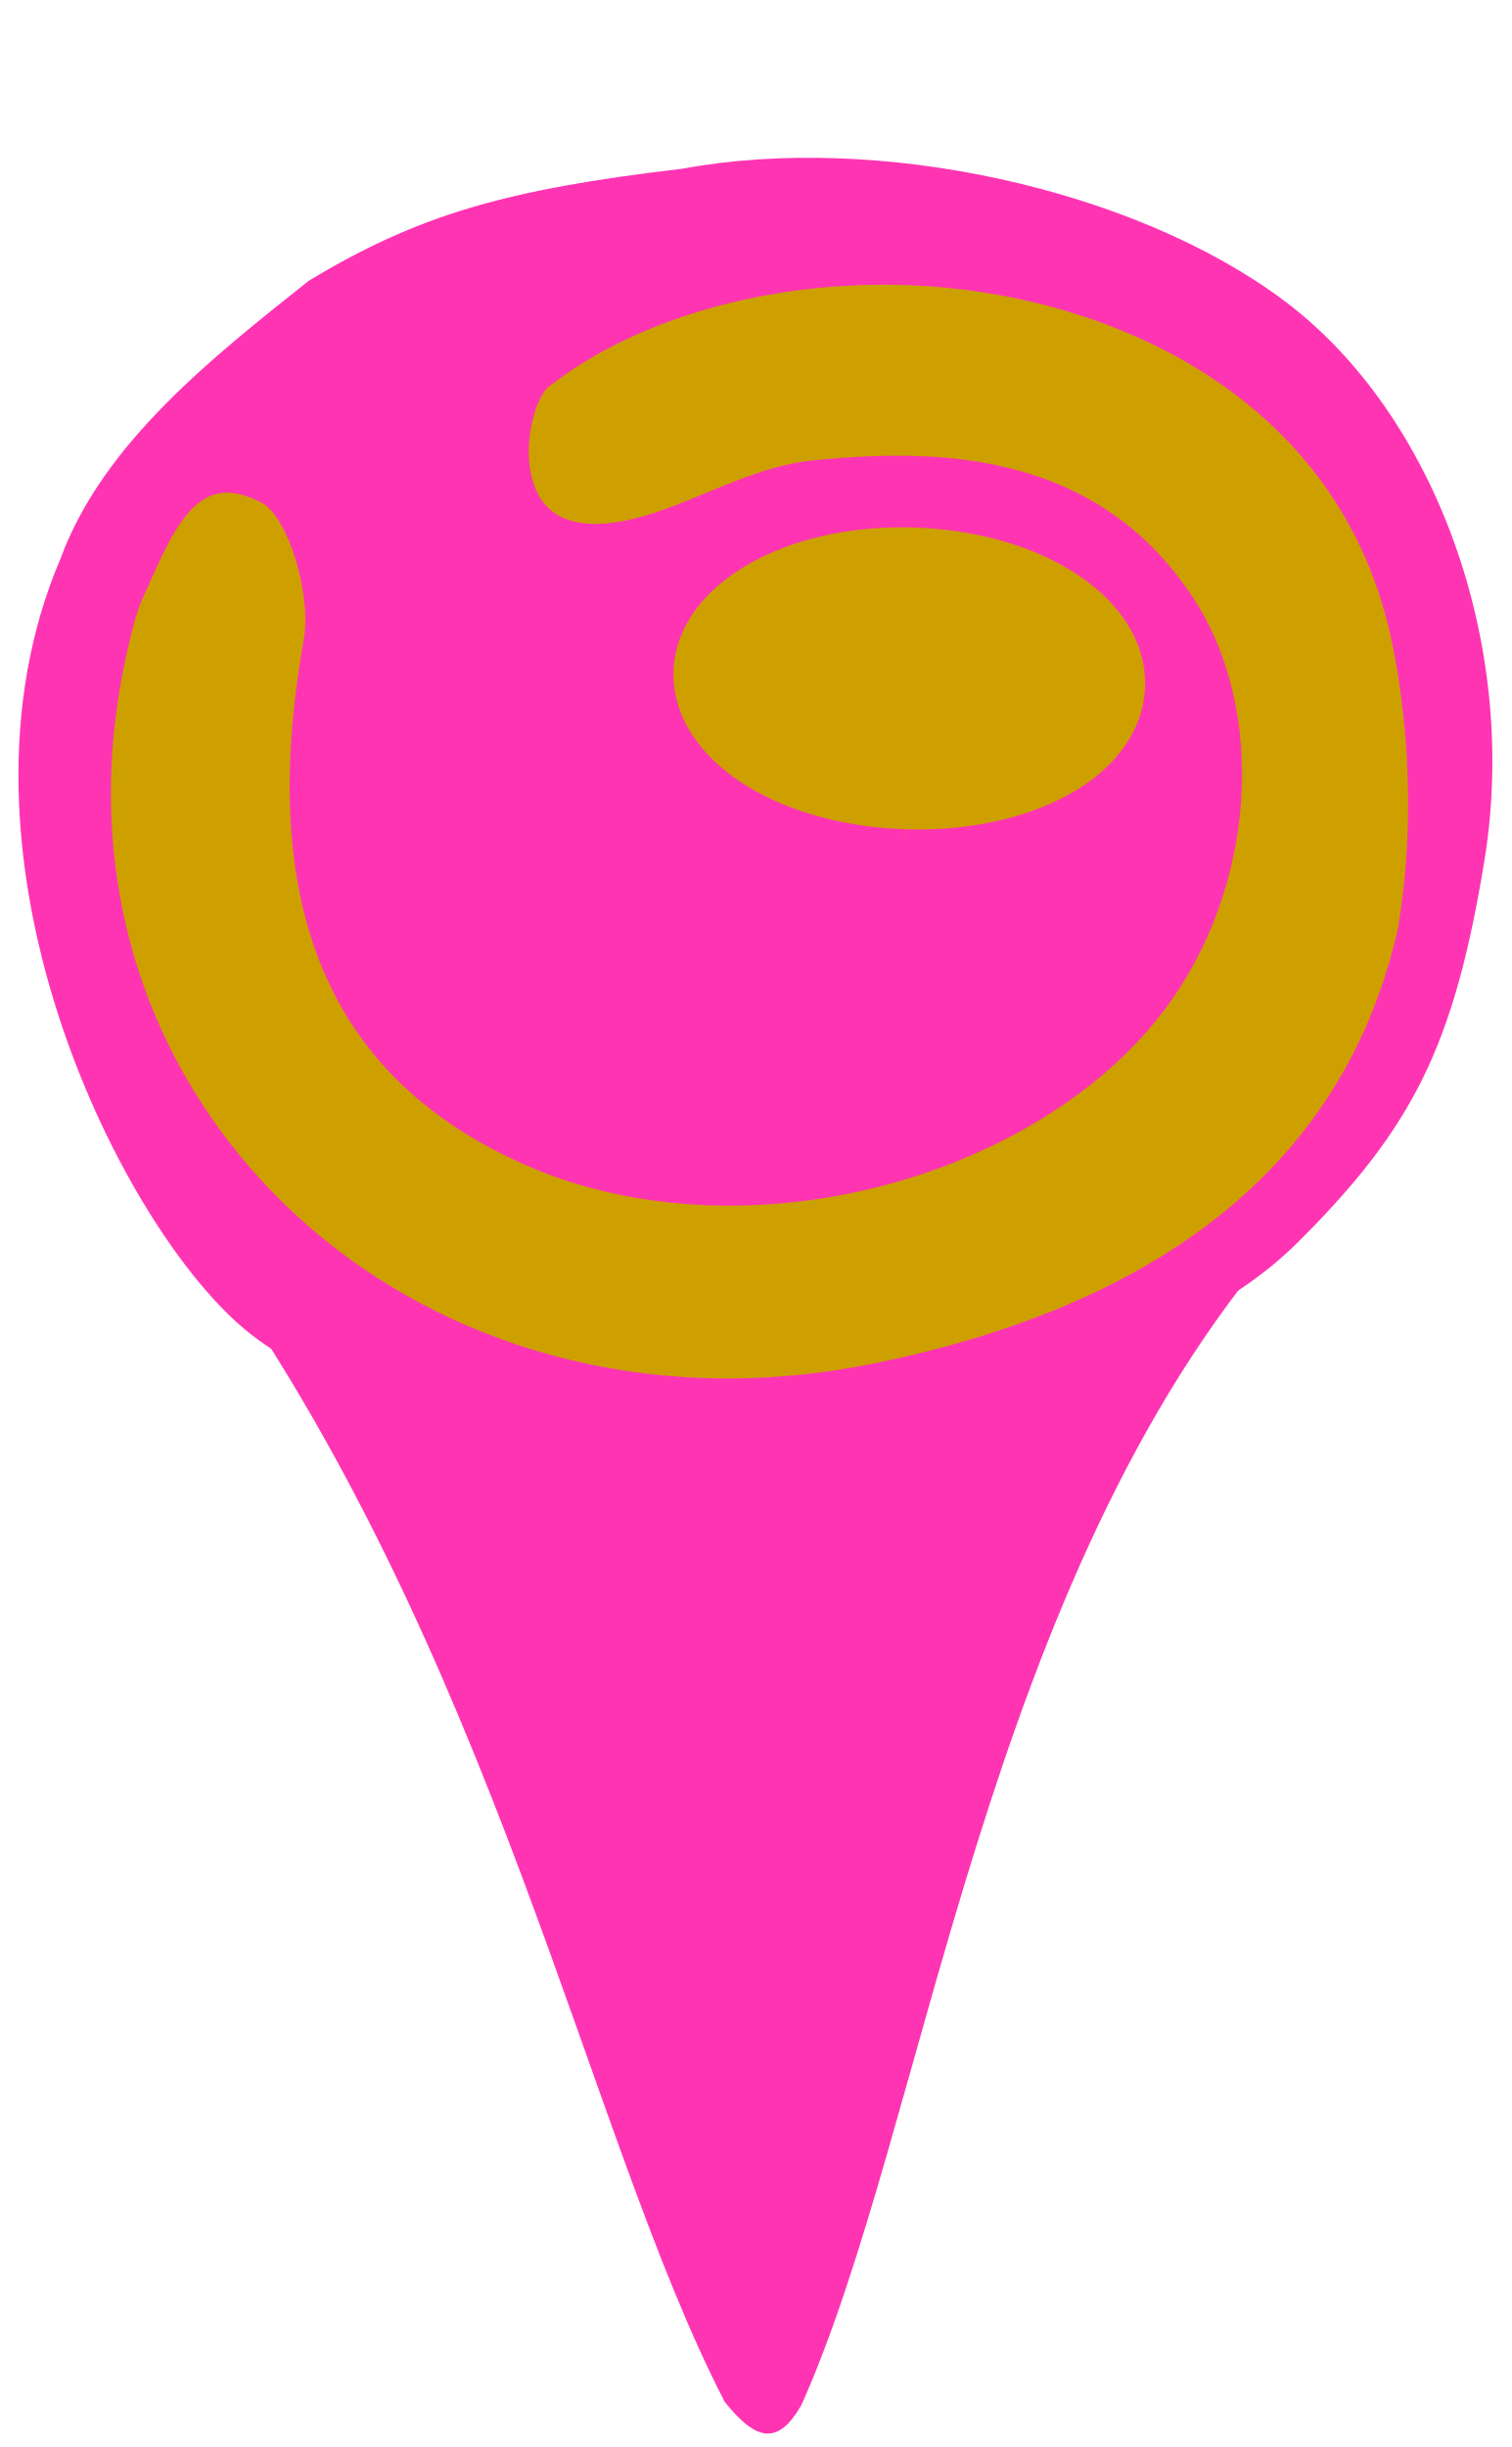
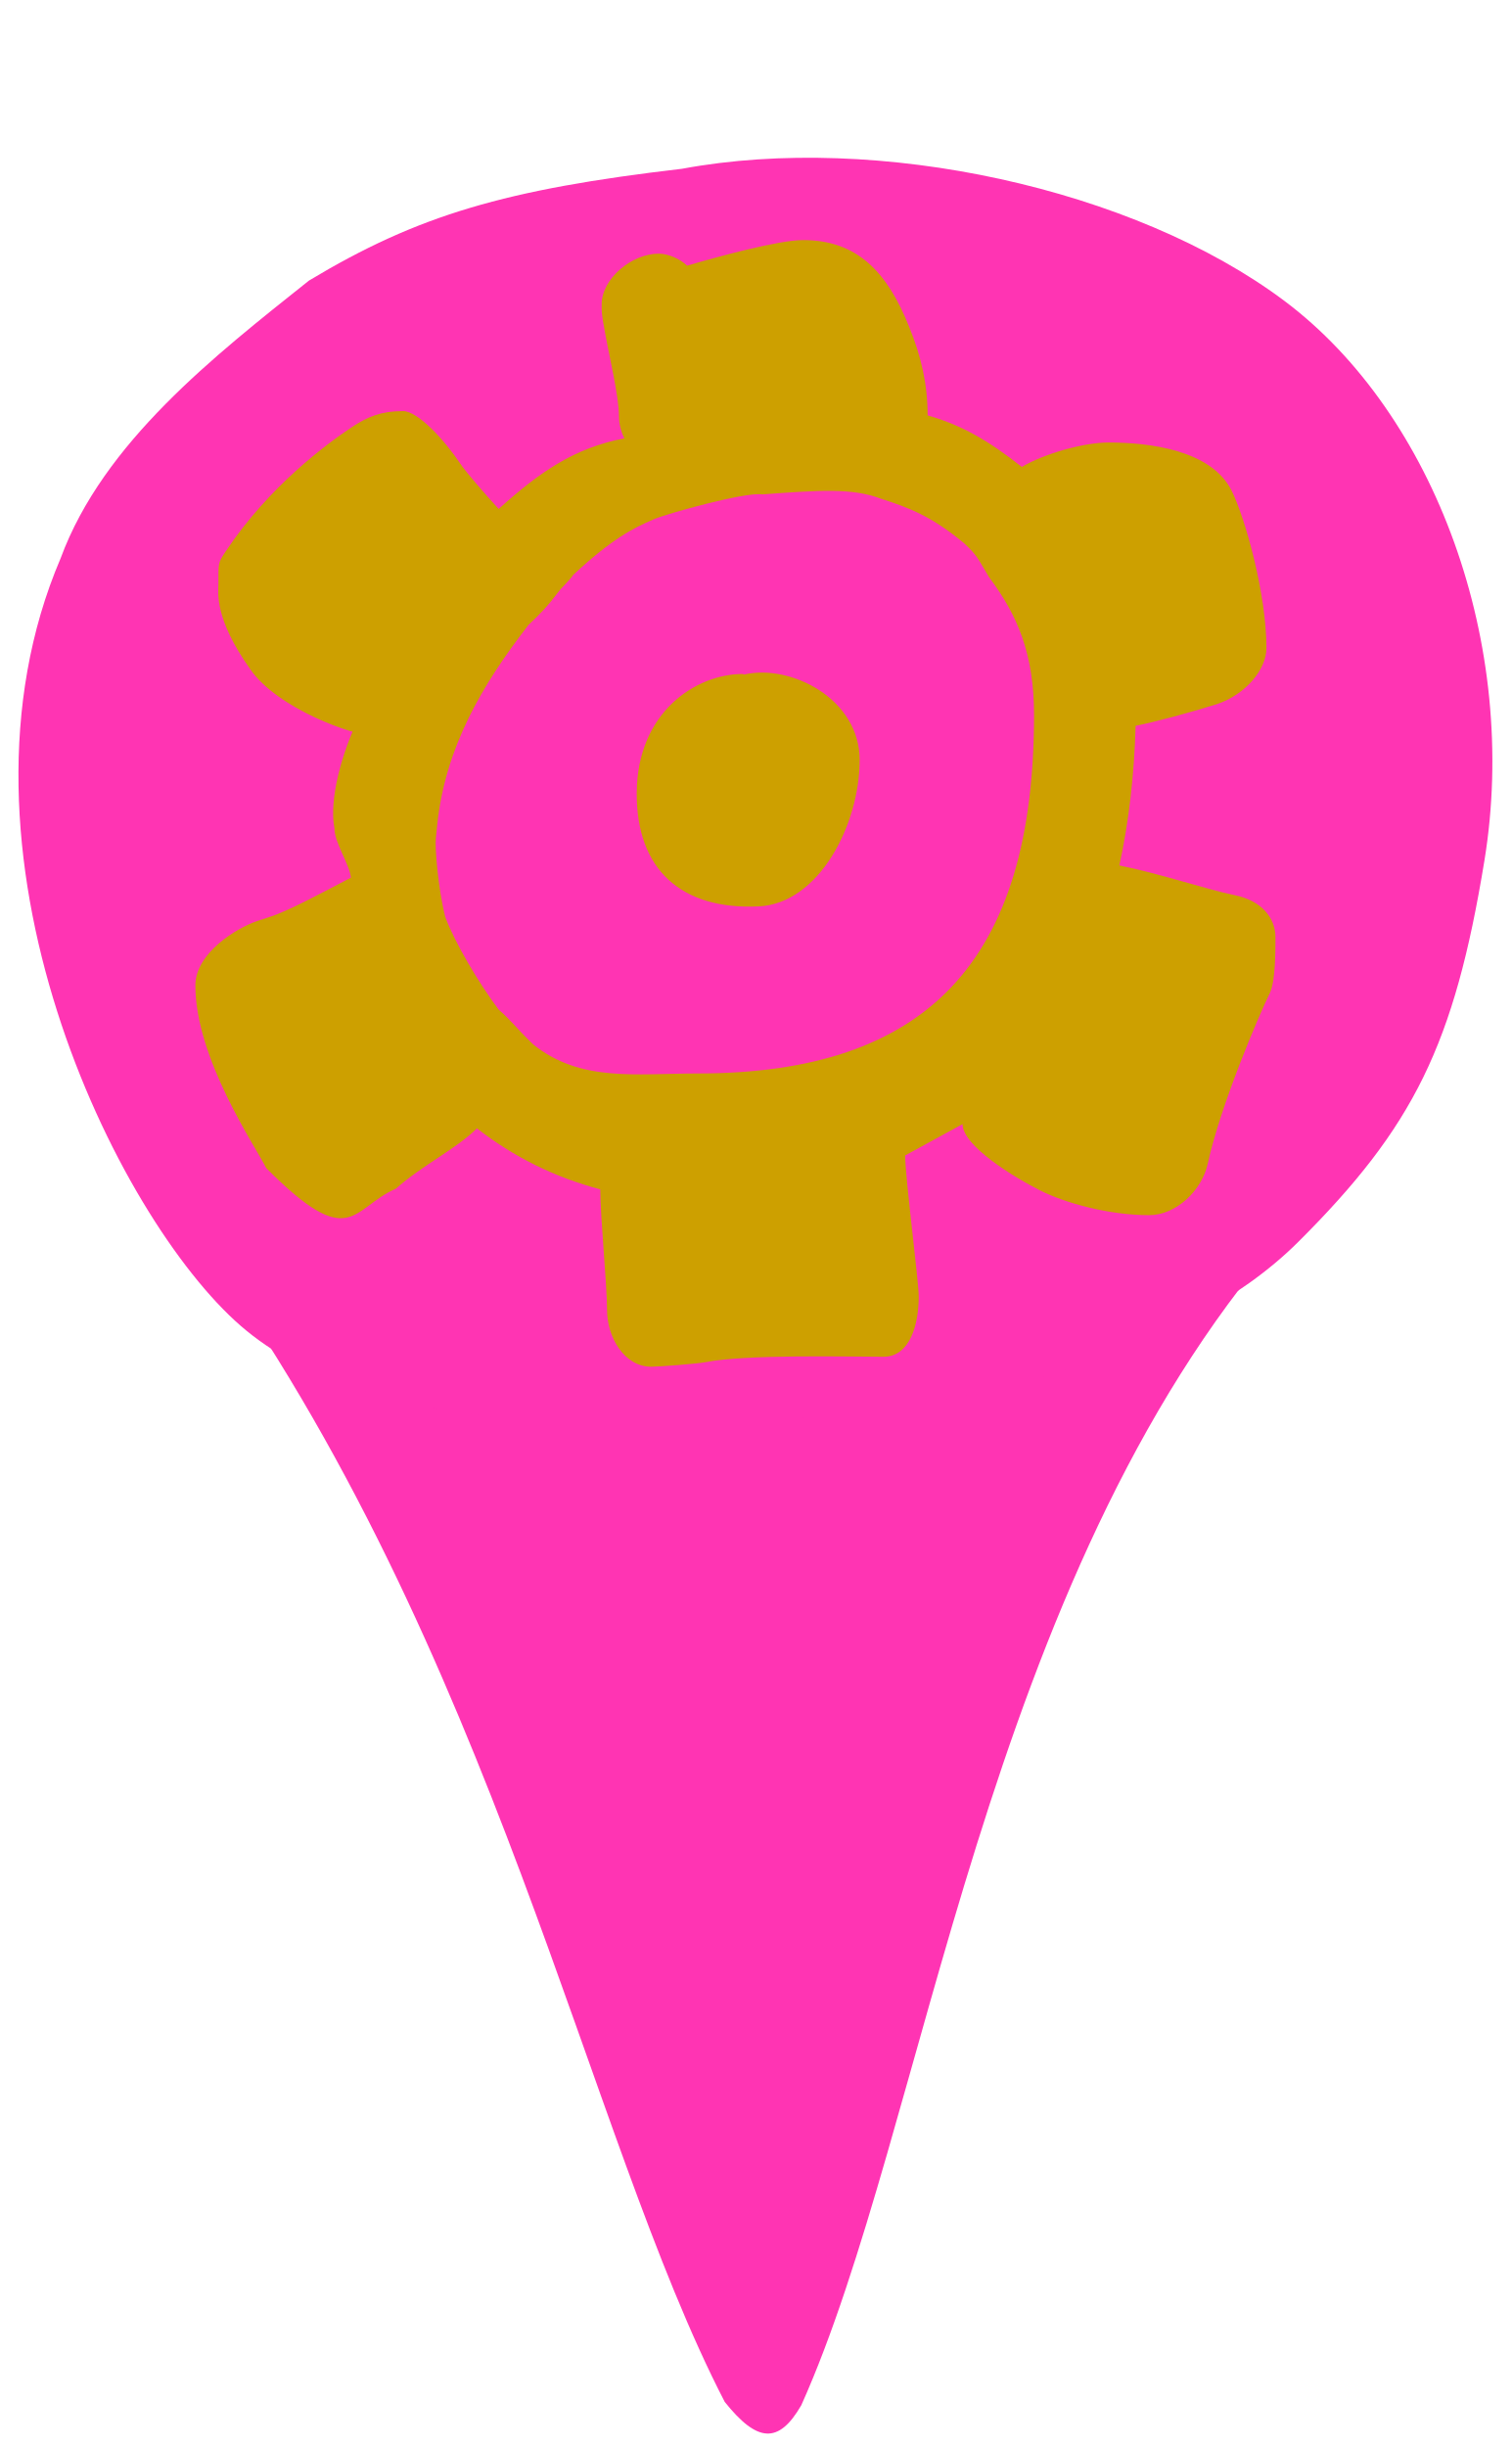
<svg xmlns="http://www.w3.org/2000/svg" version="1.1" width="42" height="68" id="svg3173">
  <defs id="defs3175" />
-   <g transform="matrix(0.9272804,0,0,0.9272804,1.48293,4.917787)" id="g4033">
-     <path d="m 4.363,31.911 c 8.897,12.229 11.601,26.727 15.761,34.767 0.966,1.208 1.609,1.285 2.295,0.099 C 26.177,58.406 27.882,42.029 36.802,31.786 26.961,37.168 2.164,20.913 4.363,31.911 z" id="path145" style="fill:#ff34b3" />
-     <path d="M 7.661,3.106 C 10.931,1.139 13.554,0.373 18.844,-0.245 24.691,-1.333 32.403,0.338 36.908,3.721 c 4.505,3.383 7.044,10.304 5.985,16.77 -0.903,5.512 -2.118,7.979 -5.589,11.433 -3.514,3.498 -10.189,5.032 -15.485,5.307 C 16.531,37.506 9.368,37.684 5.622,34.436 1.877,31.187 -3.526,20.187 0.218,11.428 1.499,7.951 4.832,5.36 7.661,3.106 z" id="path2993" style="fill:#ff34b3;fill-opacity:1" />
-     <g transform="matrix(0.9554976,0,0,0.9554976,-307.2296,-45.93656)" id="g3800" style="fill:#cda000">
-       <g id="g3802" style="fill:#cda000">
-         <g id="g3804" style="fill:#cda000">
-           <path d="m 363.562,62.833 c -1.579,-8.057 -9.201,-11.158 -15.25,-11.365 -4.31,-0.148 -8.512,1.045 -11.244,3.196 -0.388,0.304 -0.861,1.825 -0.469,3.021 0.353,1.078 1.331,1.476 2.842,1.177 0.861,-0.168 1.694,-0.514 2.58,-0.879 1.07,-0.443 2.177,-0.9 3.338,-1.017 1.241,-0.126 2.326,-0.171 3.313,-0.137 3.891,0.134 6.697,1.566 8.58,4.381 2.396,3.582 2.024,9.17 -0.865,13 -2.908,3.853 -8.64,6.312 -14.258,6.12 -2.088,-0.073 -4.022,-0.494 -5.754,-1.253 -6.188,-2.712 -8.472,-8.105 -6.982,-16.487 0.254,-1.426 -0.503,-3.876 -1.327,-4.301 -0.379,-0.195 -0.726,-0.299 -1.031,-0.309 -1.188,-0.042 -1.831,1.39 -2.452,2.773 -0.069,0.155 -0.138,0.308 -0.207,0.457 -0.243,0.527 -0.382,1.139 -0.517,1.73 -1.282,5.61 -0.147,11.062 3.183,15.392 3.468,4.505 8.9,7.208 14.903,7.415 1.765,0.06 3.571,-0.096 5.364,-0.465 9.253,-1.893 14.767,-6.462 16.396,-13.578 0.686,-3.936 0.136,-7.479 -0.132,-8.821 l -0.011,-0.05 z" id="path3806" style="fill:#cda000" />
-         </g>
-         <g id="g3808" style="fill:#cda000">
-           <path d="m 354.587,66.577 c 0.777,-0.746 1.192,-1.646 1.199,-2.601 0.018,-2.597 -3.016,-4.701 -7.056,-4.898 l -0.169,-0.006 c -4.093,-0.14 -7.417,1.802 -7.564,4.421 -0.053,0.941 0.302,1.857 1.026,2.65 1.284,1.407 3.606,2.301 6.211,2.39 l -0.016,0.453 0,0 0.027,-0.452 c 2.606,0.087 4.975,-0.645 6.342,-1.957 z" id="path3810" style="fill:#cda000" />
-         </g>
-       </g>
-     </g>
+   <path style="fill:#ff34b3" id="path145" d="M 5.529,34.509 C 13.779,45.848 16.286,59.292 20.143,66.747 c 0.896,1.12 1.492,1.192 2.128,0.092 C 25.757,59.076 27.338,43.89 35.609,34.392 26.483,39.383 3.489,24.31 5.529,34.509 z" />
+   <path style="fill:#ff34b3;fill-opacity:1" id="path2993" d="M 8.586,7.798 C 11.619,5.974 14.051,5.264 18.956,4.69 c 5.422,-1.009 12.573,0.541 16.751,3.678 4.177,3.137 6.532,9.555 5.55,15.55 -0.837,5.111 -1.964,7.398 -5.182,10.602 -3.258,3.243 -9.448,4.666 -14.359,4.921 C 16.812,39.696 10.169,39.861 6.696,36.849 3.224,33.837 -1.786,23.637 1.685,15.514 2.873,12.291 5.964,9.888 8.586,7.798 z" />
+   <text xml:space="preserve" style="font-size:22px;font-style:normal;font-variant:normal;font-weight:bold;font-stretch:normal;text-align:center;line-height:125%;letter-spacing:0px;word-spacing:0px;text-anchor:middle;fill:#ff34b3;fill-opacity:1;stroke:none;font-family:Pecita;-inkscape-font-specification:Pecita Bold" x="-72.61" y="-16.36" id="text2991" transform="scale(1,-1)">
+     <tspan id="tspan2993" x="-72.61" y="-16.36" />
+   </text>
+   <g style="font-size:21.592px;font-style:normal;font-variant:normal;font-weight:bold;font-stretch:normal;text-align:center;line-height:125%;letter-spacing:0px;word-spacing:0px;text-anchor:middle;fill:#cda000;fill-opacity:1;stroke:none;font-family:DIN Condensed;-inkscape-font-specification:DIN Condensed" id="text2995">
+     <path d="m 20.638,18.73 c -1.285,0 -2.925,1.049 -2.941,3.297 -0.015,2.132 1.233,3.262 3.391,3.161 1.668,-0.078 2.801,-2.256 2.805,-4.064 0.004,-1.706 -1.918,-2.678 -3.206,-2.38 M 13.865,28.064 C 13.3,27.311 12.638,26.191 12.376,25.483 12.176,24.696 12.082,23.531 12.115,23.283 l 0.035,-0.344 c 0.222,-2.173 1.255,-3.913 2.536,-5.57 0.334,-0.316 0.502,-0.482 0.889,-0.989 0.023,-0.03 0.349,-0.359 0.349,-0.397 1.092,-1.017 1.67,-1.303 2.238,-1.549 0.38,-0.165 2.569,-0.771 3.021,-0.695 1.576,-0.116 2.51,-0.184 3.302,0.12 0.771,0.246 1.406,0.485 2.311,1.238 0.389,0.354 0.409,0.48 0.693,0.942 0.791,1.055 1.251,2.132 1.251,3.827 0,6.856 -2.984,9.965 -9.349,9.965 -1.733,0 -3.252,0.248 -4.57,-0.806 -0.527,-0.51 -0.552,-0.608 -0.989,-0.995 m 12.921,3.208 c 0,0.603 1.42,1.475 2.174,1.852 0.678,0.339 1.883,0.678 3.013,0.678 0.753,0 1.468,-0.692 1.627,-1.428 0.348,-1.608 1.43,-4.15 1.731,-4.752 0.151,-0.339 0.152,-1.128 0.152,-1.543 0,-0.527 -0.377,-1.017 -1.13,-1.168 -0.753,-0.151 -2.079,-0.601 -3.209,-0.827 0.264,-1.205 0.414,-2.524 0.452,-3.88 0.565,-0.113 1.544,-0.377 2.26,-0.603 0.791,-0.264 1.376,-0.957 1.376,-1.559 0,-1.507 -0.593,-3.621 -0.969,-4.375 -0.565,-1.13 -2.29,-1.336 -3.42,-1.336 -0.678,0 -1.77,0.301 -2.411,0.678 -0.904,-0.716 -1.675,-1.168 -2.617,-1.431 0,-0.866 -0.178,-1.642 -0.517,-2.471 -0.603,-1.507 -1.436,-2.401 -2.943,-2.401 -0.678,0 -2.323,0.447 -3.227,0.711 -0.188,-0.188 -0.522,-0.334 -0.786,-0.334 -0.753,0 -1.587,0.696 -1.587,1.411 0,0.188 0.003,0.256 0.04,0.482 0.151,0.904 0.442,2.034 0.442,2.637 0,0.226 0.073,0.452 0.148,0.603 -1.394,0.264 -2.363,0.944 -3.493,1.961 -0.377,-0.414 -0.904,-1.017 -1.055,-1.243 -0.452,-0.678 -1.189,-1.476 -1.603,-1.476 -0.603,0 -0.979,0.151 -1.431,0.452 -0.678,0.452 -2.286,1.629 -3.491,3.437 -0.226,0.339 -0.208,0.323 -0.208,0.926 0,0.226 -0.129,0.932 0.888,2.363 0.753,1.092 2.868,1.839 3.395,1.839 0.507,-2.666 -1.374,0.942 -1.06,2.569 0,0.414 0.422,1.002 0.459,1.379 -0.791,0.414 -1.77,0.942 -2.26,1.092 L 7.153,25.593 c -0.565,0.188 -1.723,0.887 -1.723,1.791 0,2.034 1.668,4.472 1.969,5.075 2.361,2.375 2.365,1.113 3.606,0.572 0.725,-0.646 1.686,-1.11 2.251,-1.675 1.017,0.791 2.147,1.356 3.428,1.695 0,0.791 0.188,2.637 0.188,3.352 0,0.753 0.476,1.577 1.229,1.577 0.226,0 1.311,-0.087 1.499,-0.125 1.13,-0.226 4.013,-0.152 4.954,-0.152 0.753,0 0.981,-0.923 0.981,-1.677 0,-0.414 -0.377,-3.315 -0.377,-3.917" style="font-size:37.668px;fill:#cda000;font-family:Pecita;-inkscape-font-specification:Pecita" id="path3025" />
  </g>
</svg>
